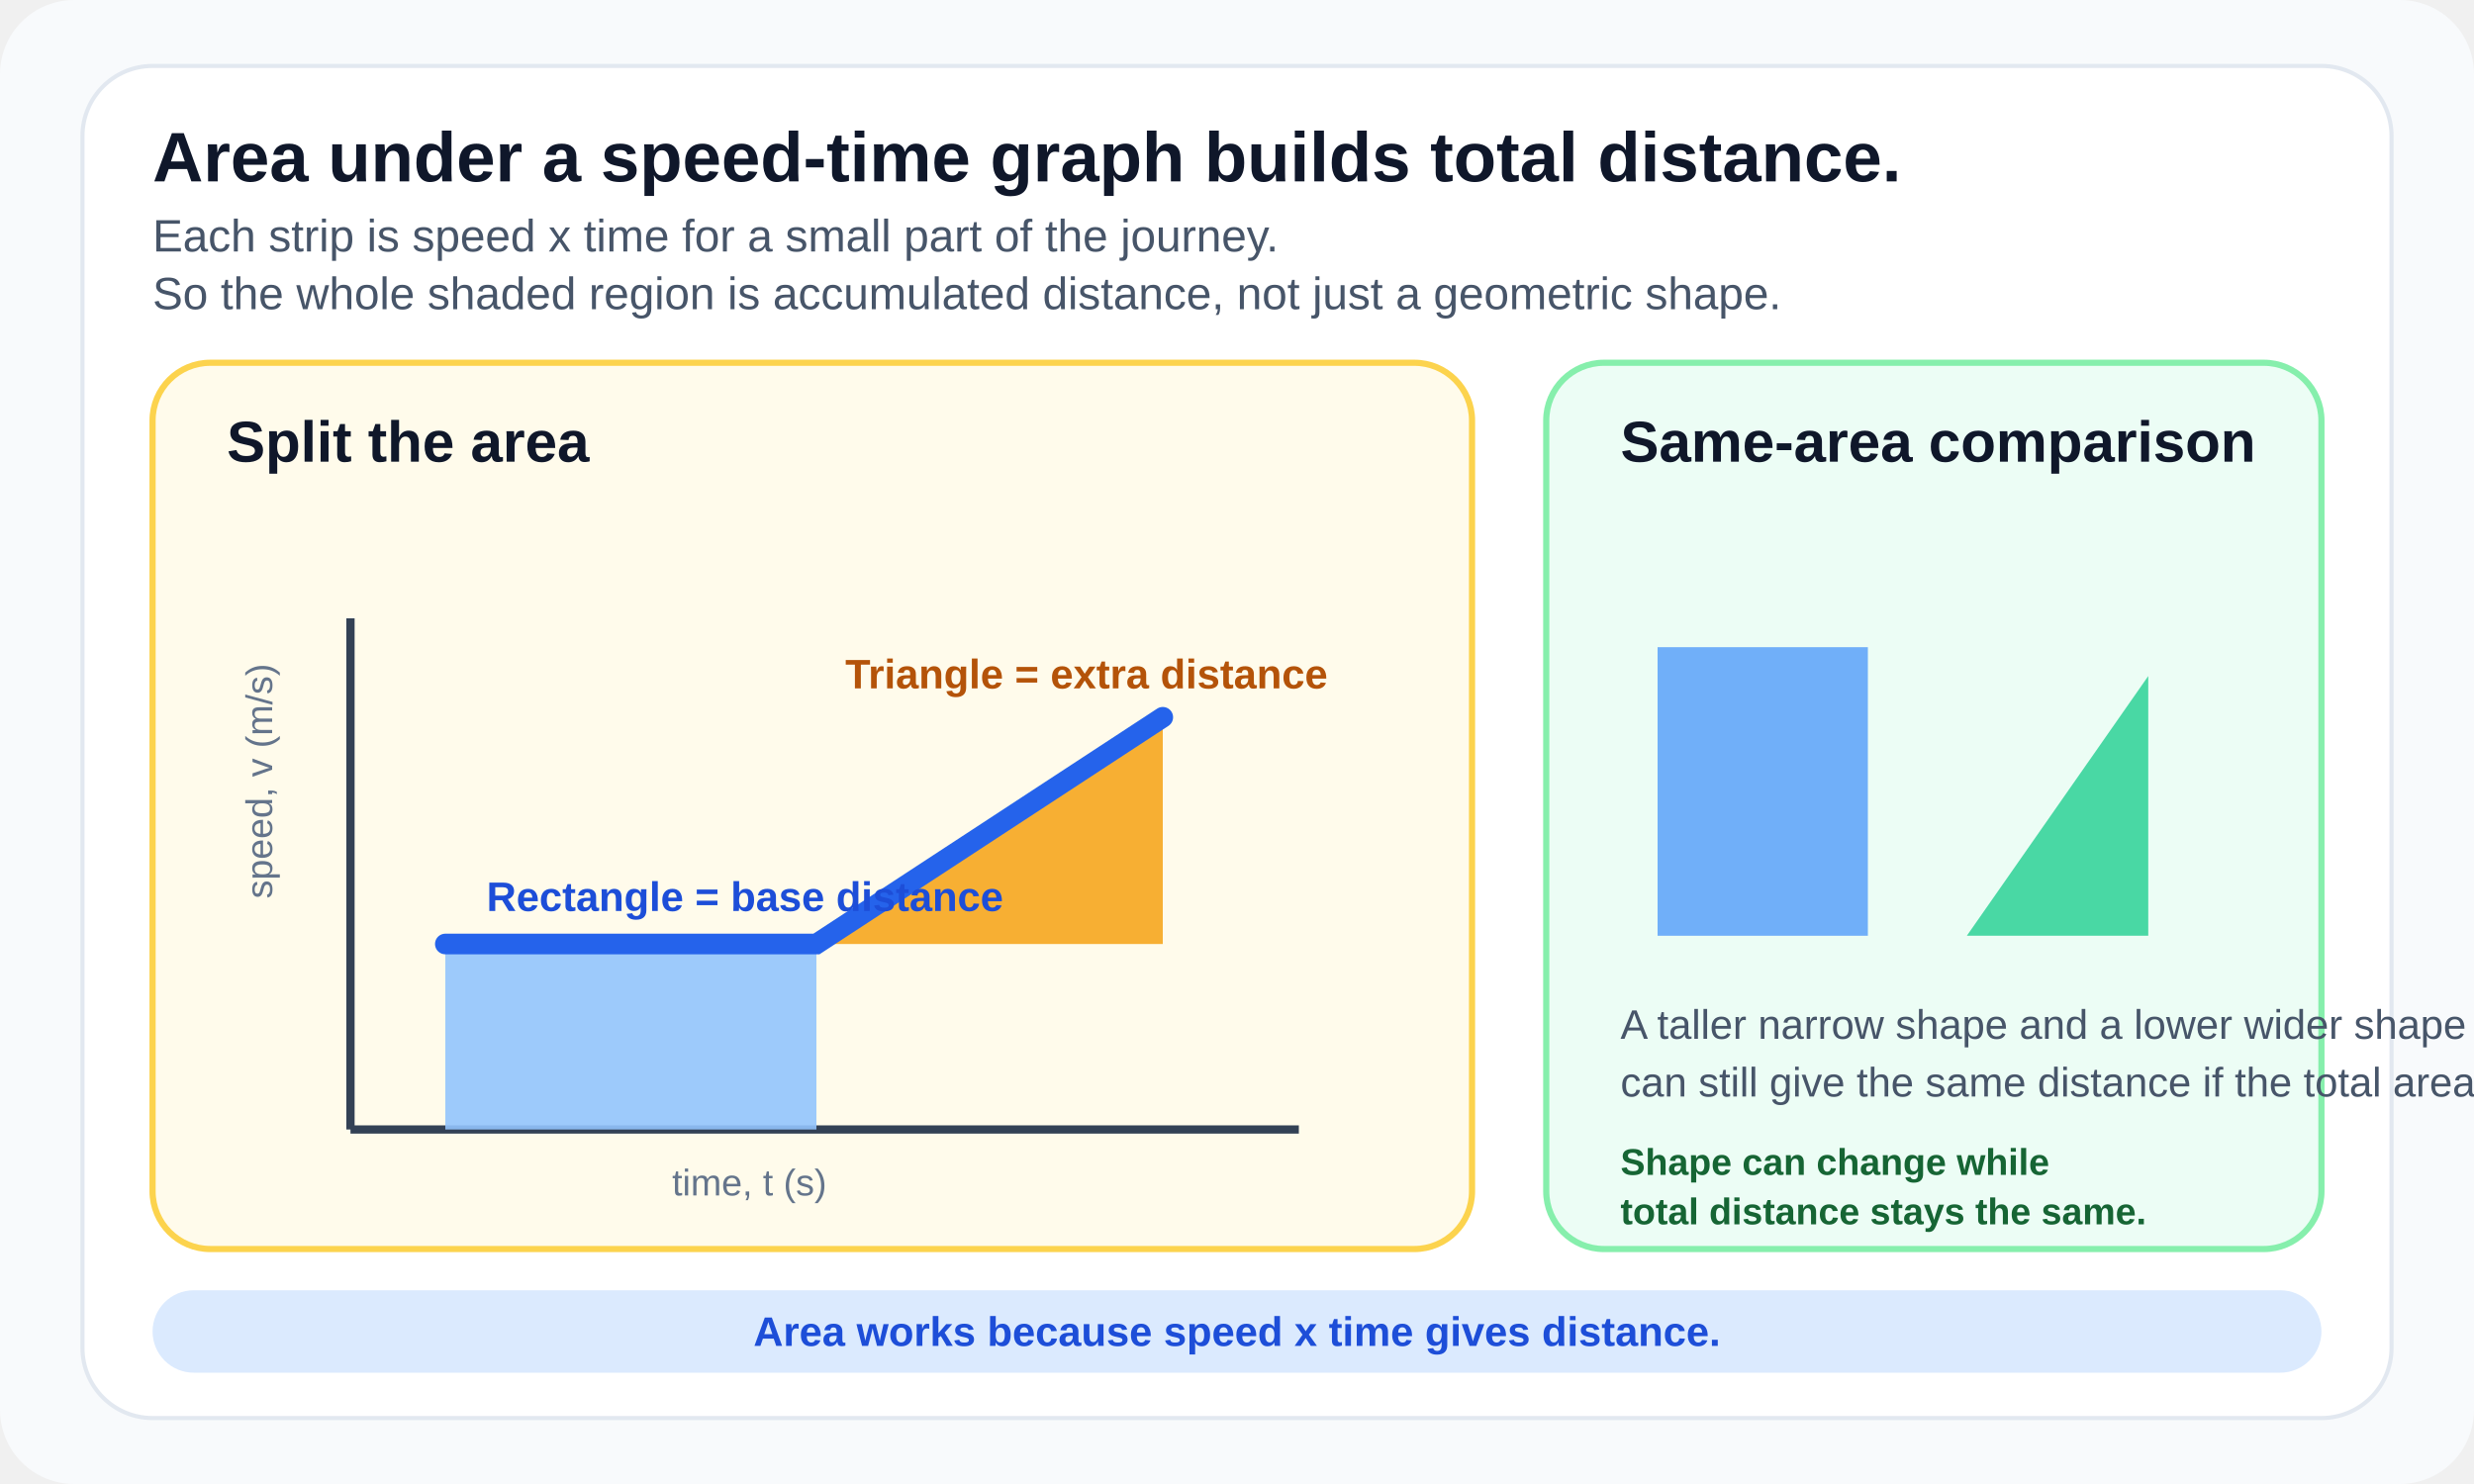
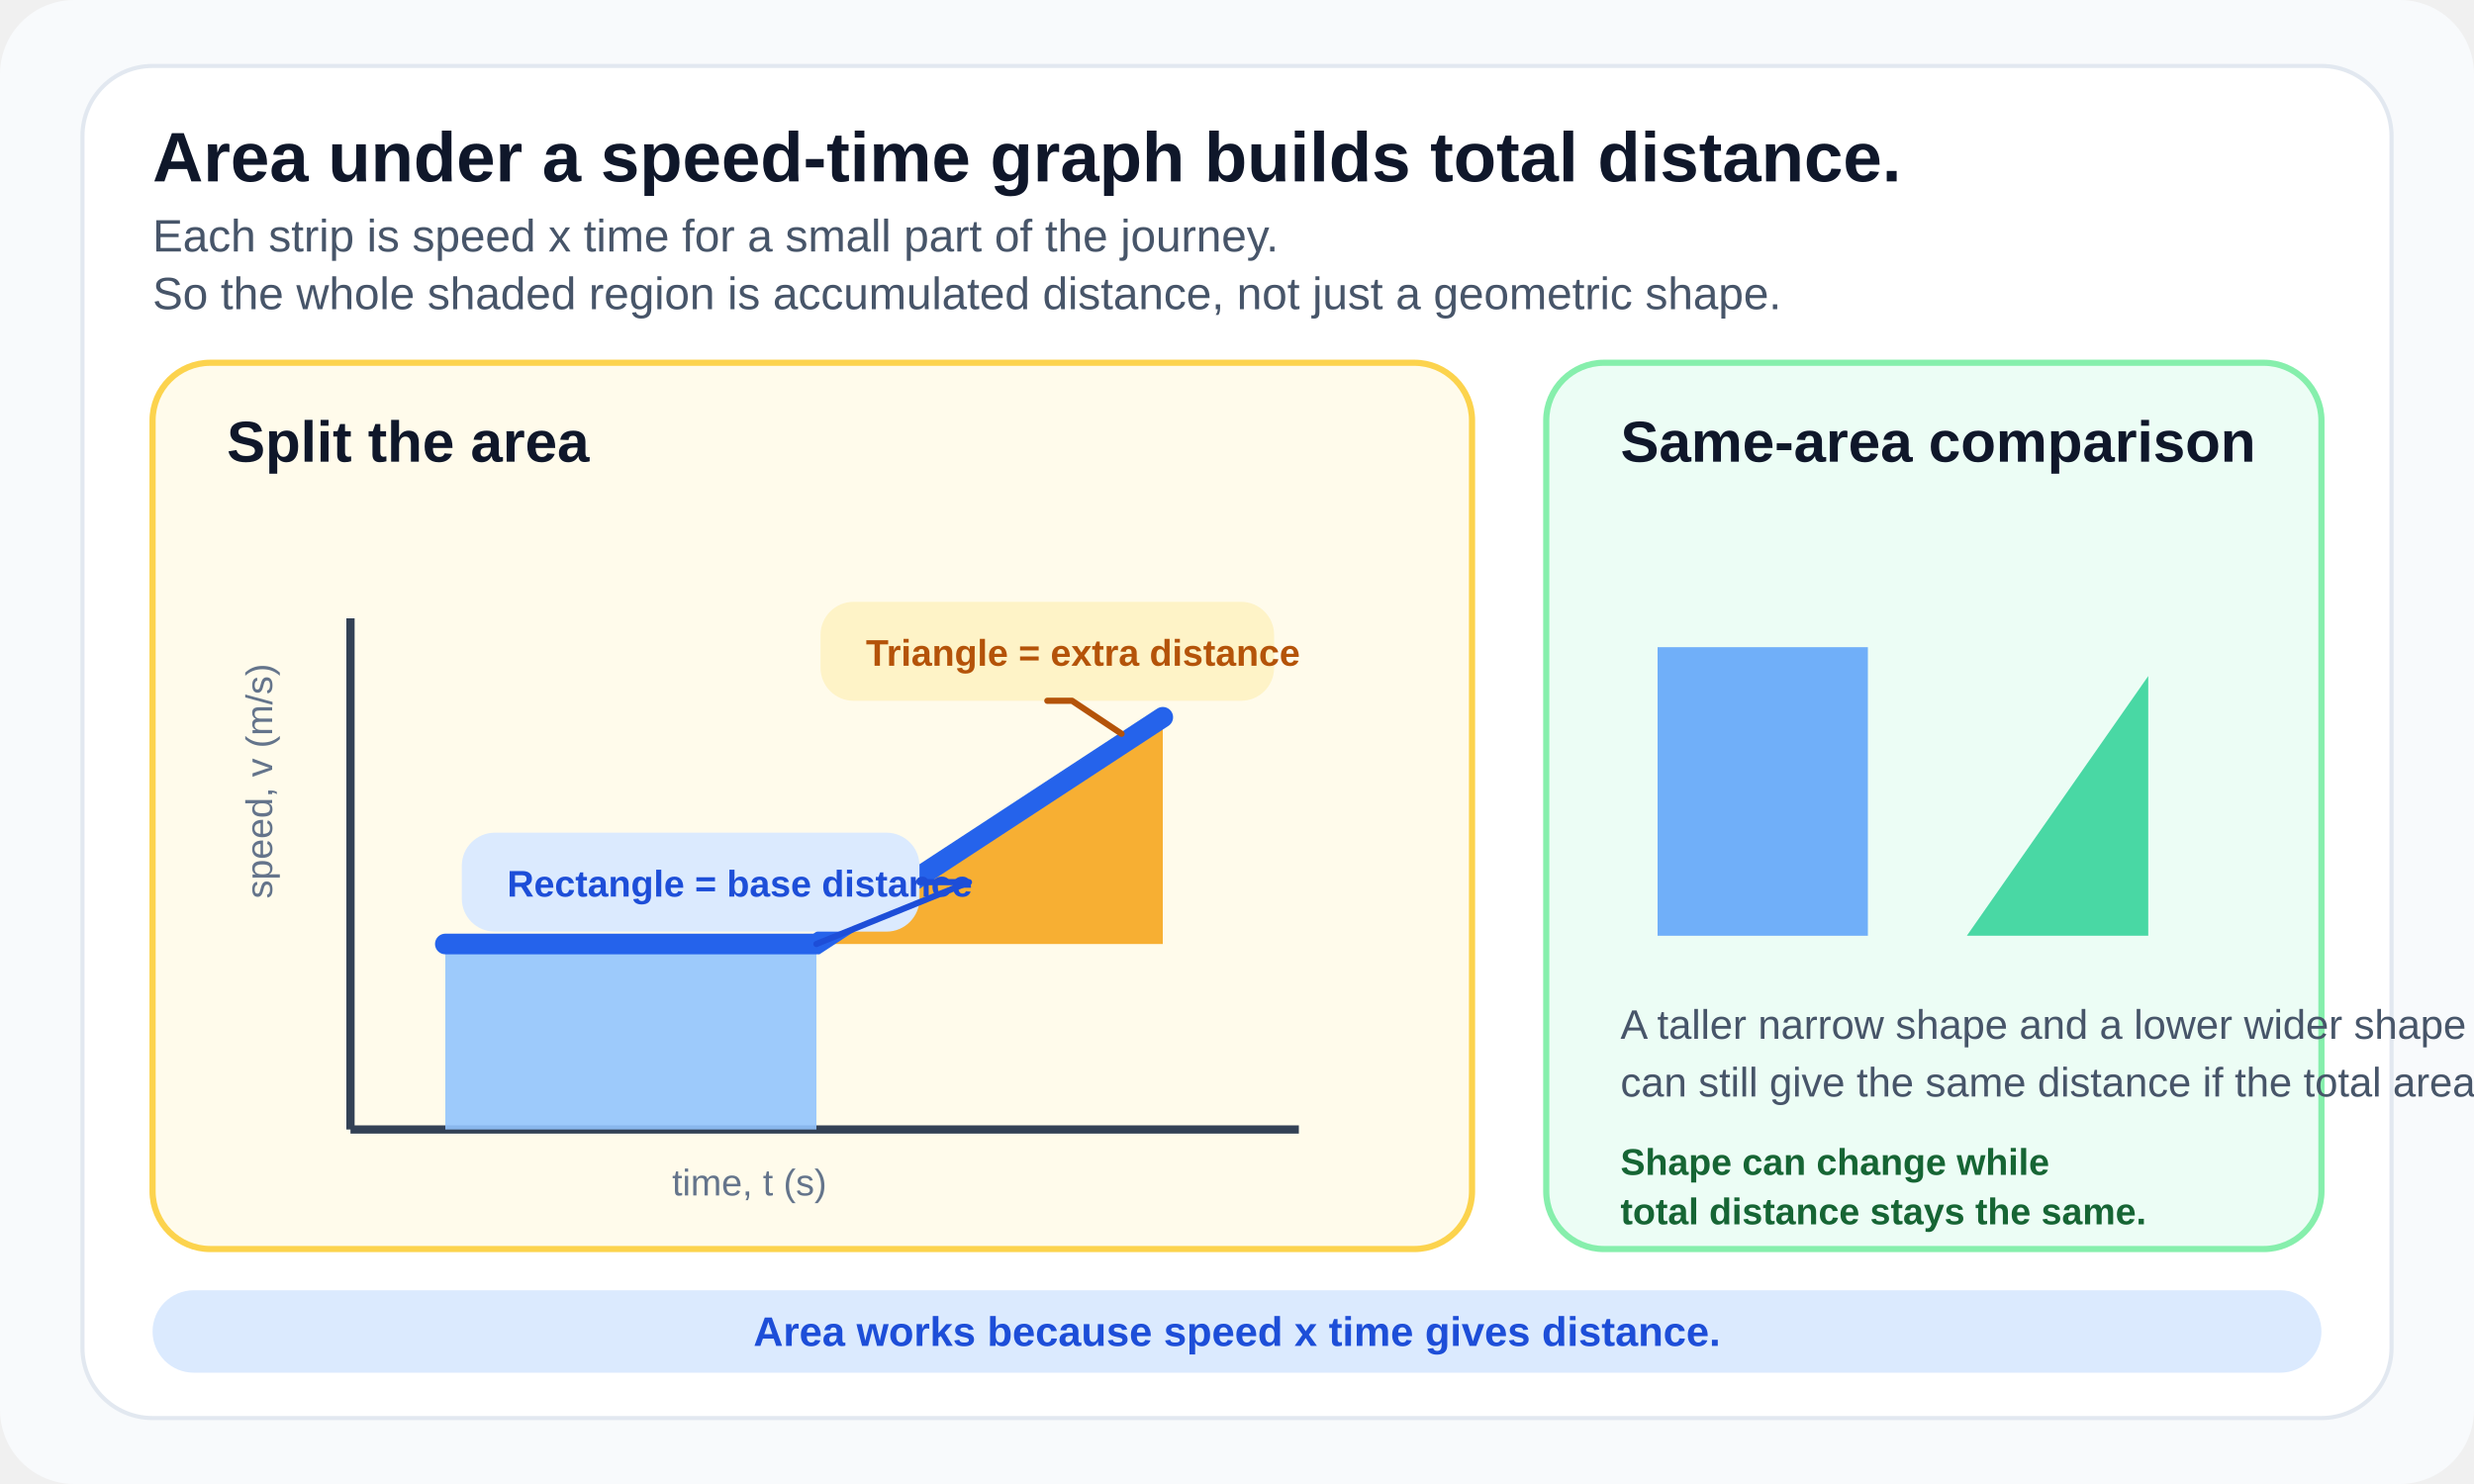
<svg xmlns="http://www.w3.org/2000/svg" width="1200" height="720" viewBox="0 0 1200 720" fill="none">
  <style>
    .title { fill: #0f172a; font: 700 34px 'Segoe UI', Arial, sans-serif; }
    .subtitle { fill: #475569; font: 400 22px 'Segoe UI', Arial, sans-serif; }
    .panel-title { fill: #0f172a; font: 700 28px 'Segoe UI', Arial, sans-serif; }
    .body { fill: #475569; font: 400 20px 'Segoe UI', Arial, sans-serif; }
    .axis { fill: #64748b; font: 400 18px 'Segoe UI', Arial, sans-serif; }
+     .guide { fill: none; stroke-width: 3; stroke-linecap: round; stroke-linejoin: round; }
  </style>
  <rect width="1200" height="720" rx="36" fill="#F8FAFC" />
  <rect x="40" y="32" width="1120" height="656" rx="34" fill="#FFFFFF" stroke="#E2E8F0" stroke-width="2" />
  <text x="74" y="88" class="title">Area under a speed-time graph builds total distance.</text>
  <text x="74" y="122" class="subtitle">Each strip is speed x time for a small part of the journey.</text>
  <text x="74" y="150" class="subtitle">So the whole shaded region is accumulated distance, not just a geometric shape.</text>
  <rect x="74" y="176" width="640" height="430" rx="28" fill="#FFFBEB" stroke="#FCD34D" stroke-width="3" />
  <text x="110" y="224" class="panel-title">Split the area</text>
  <line x1="170" y1="548" x2="630" y2="548" stroke="#334155" stroke-width="4" />
  <line x1="170" y1="548" x2="170" y2="300" stroke="#334155" stroke-width="4" />
  <rect x="216" y="458" width="180" height="90" fill="#93C5FD" fill-opacity="0.9" />
  <polygon points="396,458 564,458 564,348" fill="#F59E0B" fill-opacity="0.82" />
  <polyline points="216,458 396,458 564,348" fill="none" stroke="#2563EB" stroke-width="10" stroke-linecap="round" />
-   <text x="236" y="442" fill="#1D4ED8" font-family="Segoe UI, Arial, sans-serif" font-size="20" font-weight="700">Rectangle = base distance</text>
-   <text x="410" y="334" fill="#B45309" font-family="Segoe UI, Arial, sans-serif" font-size="20" font-weight="700">Triangle = extra distance</text>
+   <rect x="224" y="404" width="222" height="48" rx="16" fill="#DBEAFE" />
+   <text x="246" y="435" fill="#1D4ED8" font-family="Segoe UI, Arial, sans-serif" font-size="18" font-weight="700">Rectangle = base distance</text>
+   <polyline points="446,428 470,428 396,458" class="guide" stroke="#1D4ED8" />
+   <rect x="398" y="292" width="220" height="48" rx="16" fill="#FEF3C7" />
+   <text x="420" y="323" fill="#B45309" font-family="Segoe UI, Arial, sans-serif" font-size="18" font-weight="700">Triangle = extra distance</text>
+   <polyline points="508,340 520,340 544,356" class="guide" stroke="#B45309" />
  <text x="326" y="580" class="axis">time, t (s)</text>
  <text x="132" y="436" class="axis" transform="rotate(-90 132 436)">speed, v (m/s)</text>
  <rect x="750" y="176" width="376" height="430" rx="28" fill="#ECFDF5" stroke="#86EFAC" stroke-width="3" />
  <text x="786" y="224" class="panel-title">Same-area comparison</text>
  <rect x="804" y="314" width="102" height="140" fill="#60A5FA" fill-opacity="0.88" />
  <polygon points="954,454 1042,454 1042,328" fill="#34D399" fill-opacity="0.88" />
  <text x="786" y="504" class="body">A taller narrow shape and a lower wider shape</text>
  <text x="786" y="532" class="body">can still give the same distance if the total area matches.</text>
  <text x="786" y="570" fill="#166534" font-family="Segoe UI, Arial, sans-serif" font-size="18" font-weight="700">Shape can change while</text>
  <text x="786" y="594" fill="#166534" font-family="Segoe UI, Arial, sans-serif" font-size="18" font-weight="700">total distance stays the same.</text>
  <rect x="74" y="626" width="1052" height="40" rx="20" fill="#DBEAFE" />
  <text x="600" y="653" fill="#1D4ED8" font-family="Segoe UI, Arial, sans-serif" font-size="20" font-weight="700" text-anchor="middle">Area works because speed x time gives distance.</text>
</svg>
